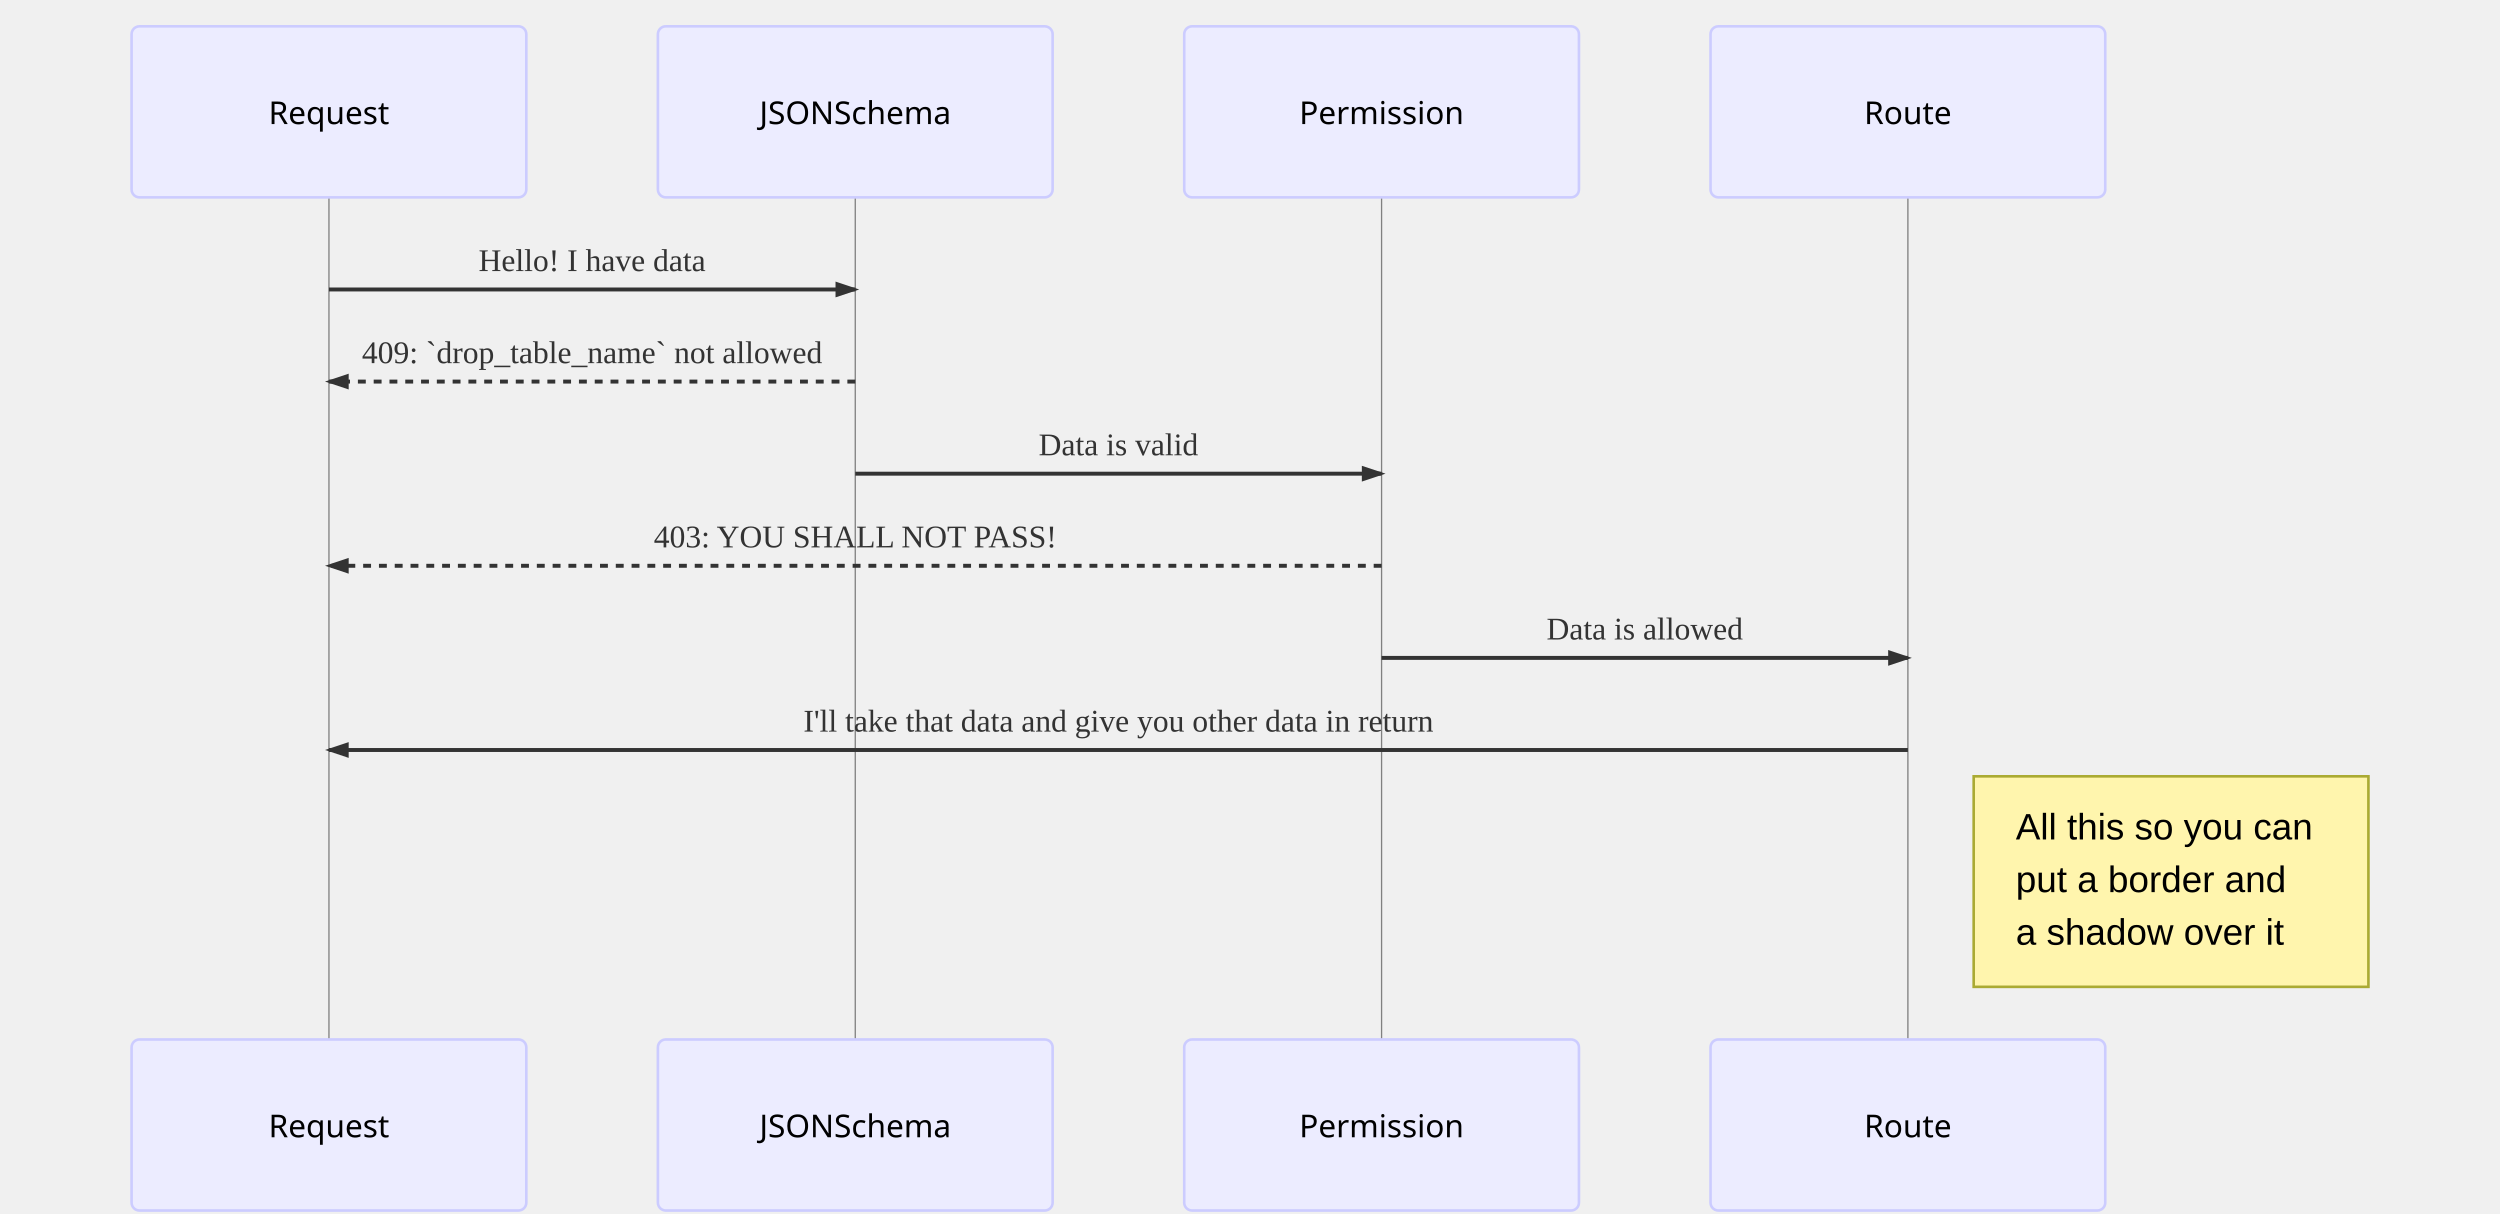
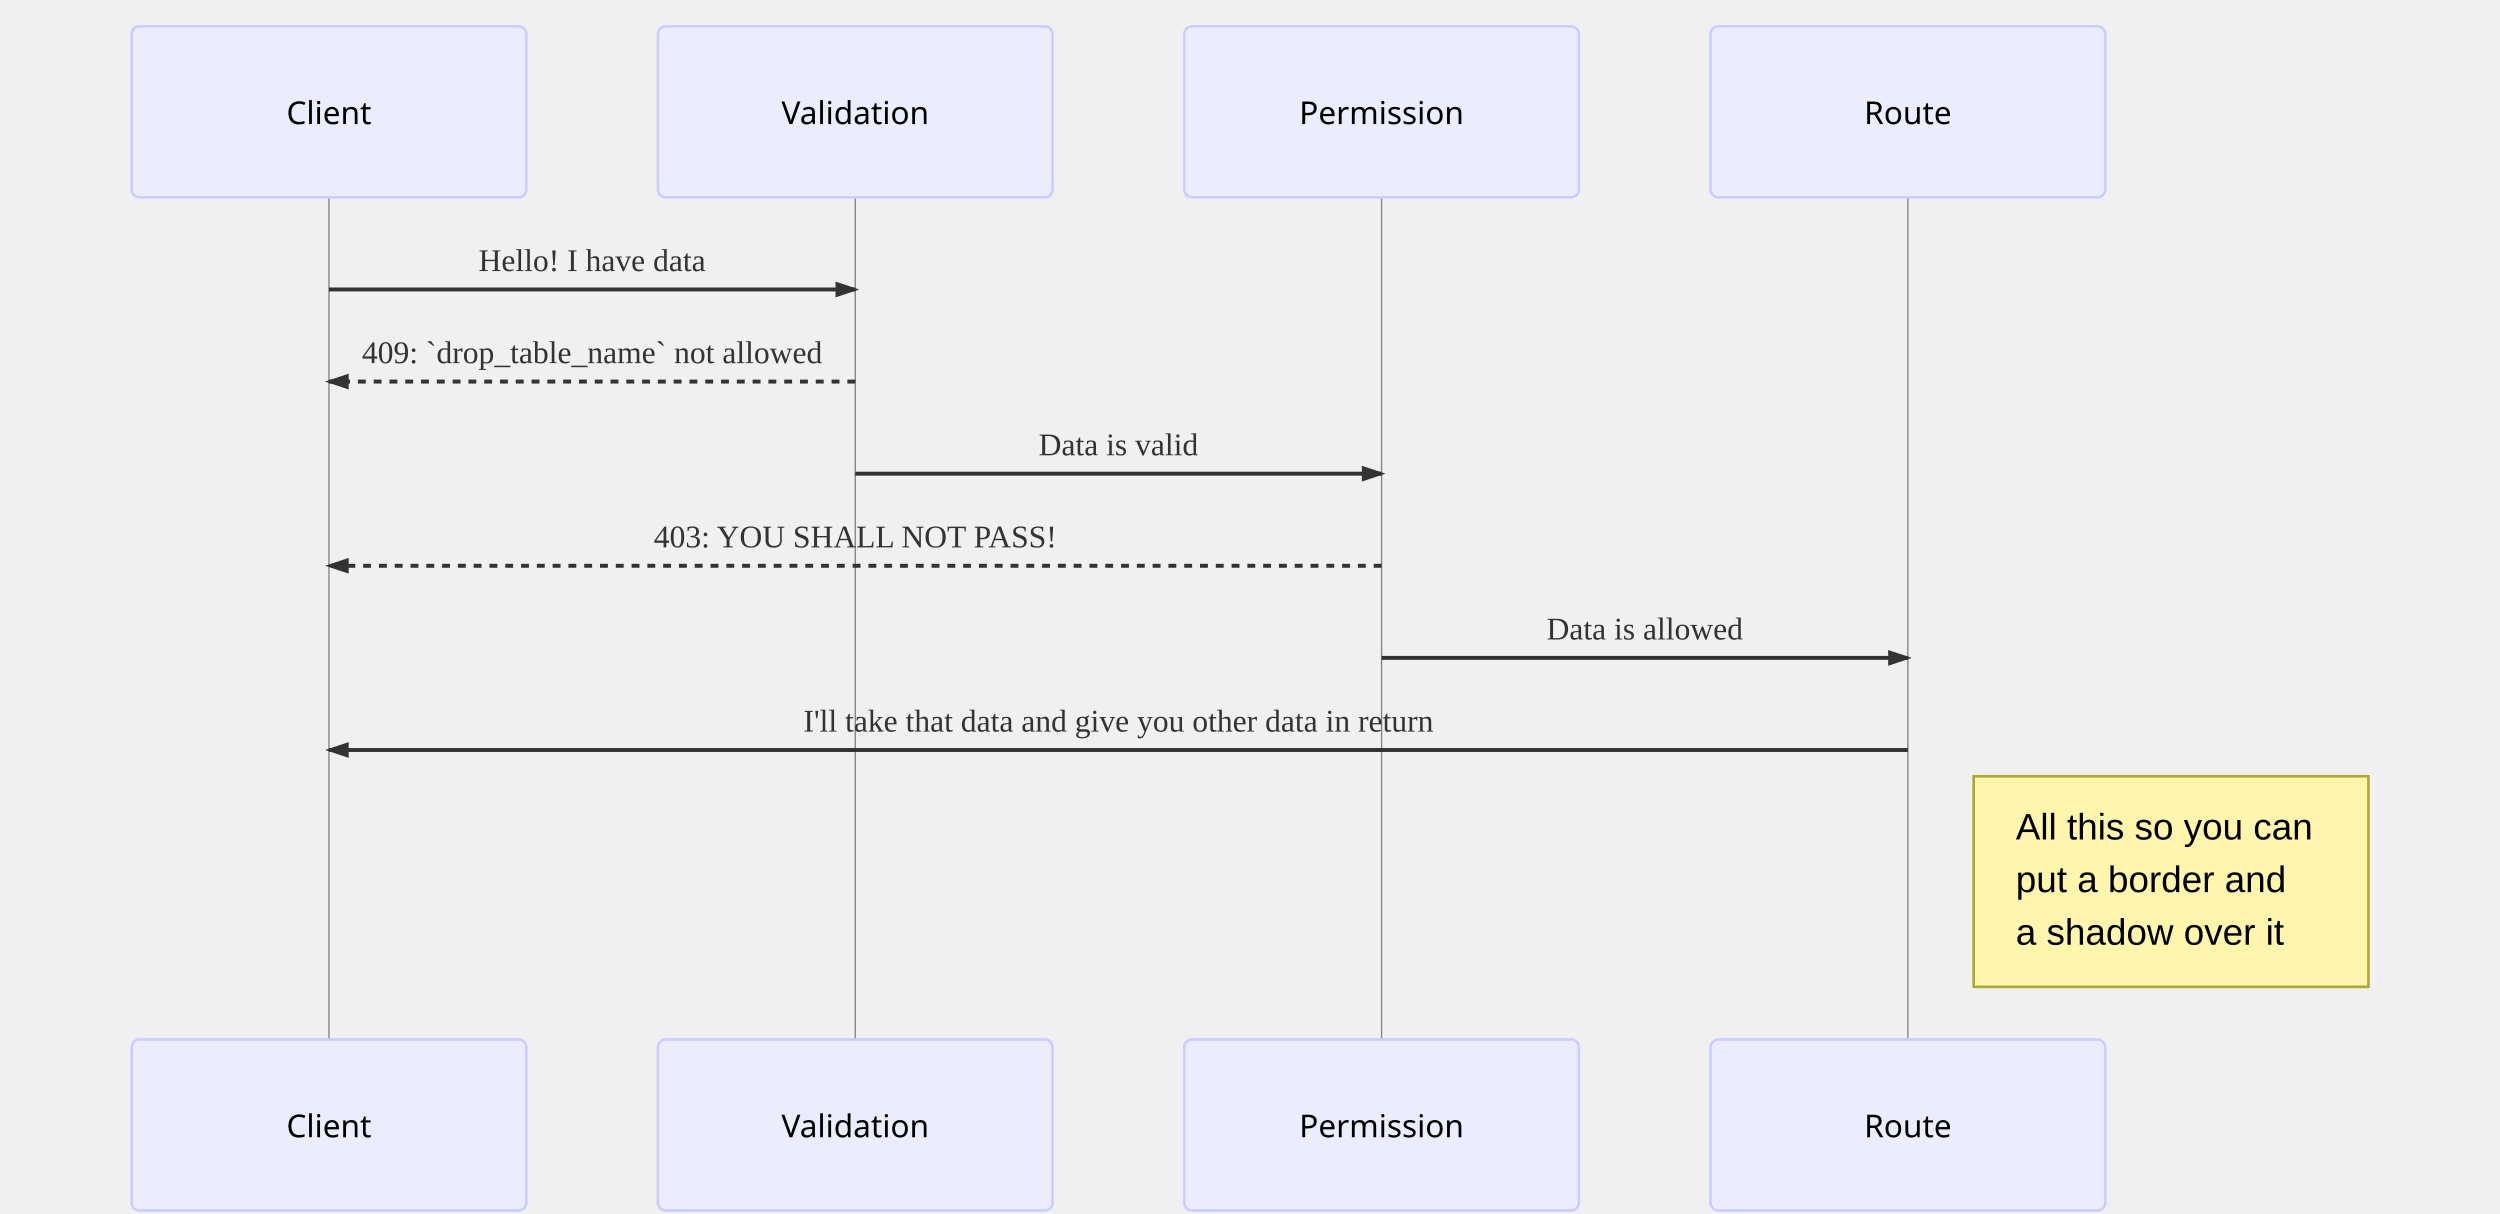
- <svg xmlns="http://www.w3.org/2000/svg" id="mermaid-1553506928984" width="100%" height="100%" style="max-width:950px;" viewBox="-50 -10 950 461">
+ <svg xmlns="http://www.w3.org/2000/svg" id="mermaid-1554898864416" width="100%" height="100%" style="max-width:950px;" viewBox="-50 -10 950 461">
  <style>


- #mermaid-1553506928984 .label {
+ #mermaid-1554898864416 .label {
  font-family: 'trebuchet ms', verdana, arial;
  color: #333; }

- #mermaid-1553506928984 .node rect,
- #mermaid-1553506928984 .node circle,
- #mermaid-1553506928984 .node ellipse,
- #mermaid-1553506928984 .node polygon {
+ #mermaid-1554898864416 .node rect,
+ #mermaid-1554898864416 .node circle,
+ #mermaid-1554898864416 .node ellipse,
+ #mermaid-1554898864416 .node polygon {
  fill: #ECECFF;
  stroke: #9370DB;
  stroke-width: 1px; }

- #mermaid-1553506928984 .node.clickable {
+ #mermaid-1554898864416 .node.clickable {
  cursor: pointer; }

- #mermaid-1553506928984 .arrowheadPath {
+ #mermaid-1554898864416 .arrowheadPath {
  fill: #333333; }

- #mermaid-1553506928984 .edgePath .path {
+ #mermaid-1554898864416 .edgePath .path {
  stroke: #333333;
  stroke-width: 1.5px; }

- #mermaid-1553506928984 .edgeLabel {
+ #mermaid-1554898864416 .edgeLabel {
  background-color: #e8e8e8; }

- #mermaid-1553506928984 .cluster rect {
+ #mermaid-1554898864416 .cluster rect {
  fill: #ffffde !important;
  stroke: #aaaa33 !important;
  stroke-width: 1px !important; }

- #mermaid-1553506928984 .cluster text {
-   fill: #333; }
- 
- #mermaid-1553506928984 div.mermaidTooltip {
+ #mermaid-1554898864416 .cluster text {
+   fill: #333; }
+ 
+ #mermaid-1554898864416 div.mermaidTooltip {
  position: absolute;
  text-align: center;
  max-width: 200px;
  padding: 2px;
  font-family: 'trebuchet ms', verdana, arial;
  font-size: 12px;
  background: #ffffde;
  border: 1px solid #aaaa33;
  border-radius: 2px;
  pointer-events: none;
  z-index: 100; }

- #mermaid-1553506928984 .actor {
+ #mermaid-1554898864416 .actor {
  stroke: #CCCCFF;
  fill: #ECECFF; }

- #mermaid-1553506928984 text.actor {
+ #mermaid-1554898864416 text.actor {
  fill: black;
  stroke: none; }

- #mermaid-1553506928984 .actor-line {
+ #mermaid-1554898864416 .actor-line {
  stroke: grey; }

- #mermaid-1553506928984 .messageLine0 {
+ #mermaid-1554898864416 .messageLine0 {
  stroke-width: 1.5;
  stroke-dasharray: '2 2';
  stroke: #333; }

- #mermaid-1553506928984 .messageLine1 {
+ #mermaid-1554898864416 .messageLine1 {
  stroke-width: 1.5;
  stroke-dasharray: '2 2';
  stroke: #333; }

- #mermaid-1553506928984 #arrowhead {
-   fill: #333; }
- 
- #mermaid-1553506928984 #crosshead path {
+ #mermaid-1554898864416 #arrowhead {
+   fill: #333; }
+ 
+ #mermaid-1554898864416 #crosshead path {
  fill: #333 !important;
  stroke: #333 !important; }

- #mermaid-1553506928984 .messageText {
+ #mermaid-1554898864416 .messageText {
  fill: #333;
  stroke: none; }

- #mermaid-1553506928984 .labelBox {
+ #mermaid-1554898864416 .labelBox {
  stroke: #CCCCFF;
  fill: #ECECFF; }

- #mermaid-1553506928984 .labelText {
+ #mermaid-1554898864416 .labelText {
  fill: black;
  stroke: none; }

- #mermaid-1553506928984 .loopText {
+ #mermaid-1554898864416 .loopText {
  fill: black;
  stroke: none; }

- #mermaid-1553506928984 .loopLine {
+ #mermaid-1554898864416 .loopLine {
  stroke-width: 2;
  stroke-dasharray: '2 2';
  stroke: #CCCCFF; }

- #mermaid-1553506928984 .note {
+ #mermaid-1554898864416 .note {
  stroke: #aaaa33;
  fill: #fff5ad; }

- #mermaid-1553506928984 .noteText {
+ #mermaid-1554898864416 .noteText {
  fill: black;
  stroke: none;
  font-family: 'trebuchet ms', verdana, arial;
  font-size: 14px; }

- #mermaid-1553506928984 .activation0 {
+ #mermaid-1554898864416 .activation0 {
  fill: #f4f4f4;
  stroke: #666; }

- #mermaid-1553506928984 .activation1 {
+ #mermaid-1554898864416 .activation1 {
  fill: #f4f4f4;
  stroke: #666; }

- #mermaid-1553506928984 .activation2 {
+ #mermaid-1554898864416 .activation2 {
  fill: #f4f4f4;
  stroke: #666; }


- #mermaid-1553506928984 .section {
+ #mermaid-1554898864416 .section {
  stroke: none;
  opacity: 0.2; }

- #mermaid-1553506928984 .section0 {
+ #mermaid-1554898864416 .section0 {
  fill: rgba(102, 102, 255, 0.49); }

- #mermaid-1553506928984 .section2 {
+ #mermaid-1554898864416 .section2 {
  fill: #fff400; }

- #mermaid-1553506928984 .section1,
- #mermaid-1553506928984 .section3 {
+ #mermaid-1554898864416 .section1,
+ #mermaid-1554898864416 .section3 {
  fill: white;
  opacity: 0.2; }

- #mermaid-1553506928984 .sectionTitle0 {
-   fill: #333; }
- 
- #mermaid-1553506928984 .sectionTitle1 {
-   fill: #333; }
- 
- #mermaid-1553506928984 .sectionTitle2 {
-   fill: #333; }
- 
- #mermaid-1553506928984 .sectionTitle3 {
-   fill: #333; }
- 
- #mermaid-1553506928984 .sectionTitle {
+ #mermaid-1554898864416 .sectionTitle0 {
+   fill: #333; }
+ 
+ #mermaid-1554898864416 .sectionTitle1 {
+   fill: #333; }
+ 
+ #mermaid-1554898864416 .sectionTitle2 {
+   fill: #333; }
+ 
+ #mermaid-1554898864416 .sectionTitle3 {
+   fill: #333; }
+ 
+ #mermaid-1554898864416 .sectionTitle {
  text-anchor: start;
  font-size: 11px;
  text-height: 14px; }


- #mermaid-1553506928984 .grid .tick {
+ #mermaid-1554898864416 .grid .tick {
  stroke: lightgrey;
  opacity: 0.3;
  shape-rendering: crispEdges; }

- #mermaid-1553506928984 .grid path {
+ #mermaid-1554898864416 .grid path {
  stroke-width: 0; }


- #mermaid-1553506928984 .today {
+ #mermaid-1554898864416 .today {
  fill: none;
  stroke: red;
  stroke-width: 2px; }



- #mermaid-1553506928984 .task {
+ #mermaid-1554898864416 .task {
  stroke-width: 2; }

- #mermaid-1553506928984 .taskText {
+ #mermaid-1554898864416 .taskText {
  text-anchor: middle;
  font-size: 11px; }

- #mermaid-1553506928984 .taskTextOutsideRight {
+ #mermaid-1554898864416 .taskTextOutsideRight {
  fill: black;
  text-anchor: start;
  font-size: 11px; }

- #mermaid-1553506928984 .taskTextOutsideLeft {
+ #mermaid-1554898864416 .taskTextOutsideLeft {
  fill: black;
  text-anchor: end;
  font-size: 11px; }


- #mermaid-1553506928984 .taskText0,
- #mermaid-1553506928984 .taskText1,
- #mermaid-1553506928984 .taskText2,
- #mermaid-1553506928984 .taskText3 {
+ #mermaid-1554898864416 .taskText0,
+ #mermaid-1554898864416 .taskText1,
+ #mermaid-1554898864416 .taskText2,
+ #mermaid-1554898864416 .taskText3 {
  fill: white; }

- #mermaid-1553506928984 .task0,
- #mermaid-1553506928984 .task1,
- #mermaid-1553506928984 .task2,
- #mermaid-1553506928984 .task3 {
+ #mermaid-1554898864416 .task0,
+ #mermaid-1554898864416 .task1,
+ #mermaid-1554898864416 .task2,
+ #mermaid-1554898864416 .task3 {
  fill: #8a90dd;
  stroke: #534fbc; }

- #mermaid-1553506928984 .taskTextOutside0,
- #mermaid-1553506928984 .taskTextOutside2 {
+ #mermaid-1554898864416 .taskTextOutside0,
+ #mermaid-1554898864416 .taskTextOutside2 {
  fill: black; }

- #mermaid-1553506928984 .taskTextOutside1,
- #mermaid-1553506928984 .taskTextOutside3 {
+ #mermaid-1554898864416 .taskTextOutside1,
+ #mermaid-1554898864416 .taskTextOutside3 {
  fill: black; }


- #mermaid-1553506928984 .active0,
- #mermaid-1553506928984 .active1,
- #mermaid-1553506928984 .active2,
- #mermaid-1553506928984 .active3 {
+ #mermaid-1554898864416 .active0,
+ #mermaid-1554898864416 .active1,
+ #mermaid-1554898864416 .active2,
+ #mermaid-1554898864416 .active3 {
  fill: #bfc7ff;
  stroke: #534fbc; }

- #mermaid-1553506928984 .activeText0,
- #mermaid-1553506928984 .activeText1,
- #mermaid-1553506928984 .activeText2,
- #mermaid-1553506928984 .activeText3 {
+ #mermaid-1554898864416 .activeText0,
+ #mermaid-1554898864416 .activeText1,
+ #mermaid-1554898864416 .activeText2,
+ #mermaid-1554898864416 .activeText3 {
  fill: black !important; }


- #mermaid-1553506928984 .done0,
- #mermaid-1553506928984 .done1,
- #mermaid-1553506928984 .done2,
- #mermaid-1553506928984 .done3 {
+ #mermaid-1554898864416 .done0,
+ #mermaid-1554898864416 .done1,
+ #mermaid-1554898864416 .done2,
+ #mermaid-1554898864416 .done3 {
  stroke: grey;
  fill: lightgrey;
  stroke-width: 2; }

- #mermaid-1553506928984 .doneText0,
- #mermaid-1553506928984 .doneText1,
- #mermaid-1553506928984 .doneText2,
- #mermaid-1553506928984 .doneText3 {
+ #mermaid-1554898864416 .doneText0,
+ #mermaid-1554898864416 .doneText1,
+ #mermaid-1554898864416 .doneText2,
+ #mermaid-1554898864416 .doneText3 {
  fill: black !important; }


- #mermaid-1553506928984 .crit0,
- #mermaid-1553506928984 .crit1,
- #mermaid-1553506928984 .crit2,
- #mermaid-1553506928984 .crit3 {
+ #mermaid-1554898864416 .crit0,
+ #mermaid-1554898864416 .crit1,
+ #mermaid-1554898864416 .crit2,
+ #mermaid-1554898864416 .crit3 {
  stroke: #ff8888;
  fill: red;
  stroke-width: 2; }

- #mermaid-1553506928984 .activeCrit0,
- #mermaid-1553506928984 .activeCrit1,
- #mermaid-1553506928984 .activeCrit2,
- #mermaid-1553506928984 .activeCrit3 {
+ #mermaid-1554898864416 .activeCrit0,
+ #mermaid-1554898864416 .activeCrit1,
+ #mermaid-1554898864416 .activeCrit2,
+ #mermaid-1554898864416 .activeCrit3 {
  stroke: #ff8888;
  fill: #bfc7ff;
  stroke-width: 2; }

- #mermaid-1553506928984 .doneCrit0,
- #mermaid-1553506928984 .doneCrit1,
- #mermaid-1553506928984 .doneCrit2,
- #mermaid-1553506928984 .doneCrit3 {
+ #mermaid-1554898864416 .doneCrit0,
+ #mermaid-1554898864416 .doneCrit1,
+ #mermaid-1554898864416 .doneCrit2,
+ #mermaid-1554898864416 .doneCrit3 {
  stroke: #ff8888;
  fill: lightgrey;
  stroke-width: 2;
  cursor: pointer;
  shape-rendering: crispEdges; }

- #mermaid-1553506928984 .doneCritText0,
- #mermaid-1553506928984 .doneCritText1,
- #mermaid-1553506928984 .doneCritText2,
- #mermaid-1553506928984 .doneCritText3 {
+ #mermaid-1554898864416 .doneCritText0,
+ #mermaid-1554898864416 .doneCritText1,
+ #mermaid-1554898864416 .doneCritText2,
+ #mermaid-1554898864416 .doneCritText3 {
  fill: black !important; }

- #mermaid-1553506928984 .activeCritText0,
- #mermaid-1553506928984 .activeCritText1,
- #mermaid-1553506928984 .activeCritText2,
- #mermaid-1553506928984 .activeCritText3 {
+ #mermaid-1554898864416 .activeCritText0,
+ #mermaid-1554898864416 .activeCritText1,
+ #mermaid-1554898864416 .activeCritText2,
+ #mermaid-1554898864416 .activeCritText3 {
  fill: black !important; }

- #mermaid-1553506928984 .titleText {
+ #mermaid-1554898864416 .titleText {
  text-anchor: middle;
  font-size: 18px;
  fill: black; }

- #mermaid-1553506928984 g.classGroup text {
+ #mermaid-1554898864416 g.classGroup text {
  fill: #9370DB;
  stroke: none;
  font-family: 'trebuchet ms', verdana, arial;
  font-size: 10px; }

- #mermaid-1553506928984 g.classGroup rect {
+ #mermaid-1554898864416 g.classGroup rect {
  fill: #ECECFF;
  stroke: #9370DB; }

- #mermaid-1553506928984 g.classGroup line {
-   stroke: #9370DB;
-   stroke-width: 1; }
- 
- #mermaid-1553506928984 .classLabel .box {
+ #mermaid-1554898864416 g.classGroup line {
+   stroke: #9370DB;
+   stroke-width: 1; }
+ 
+ #mermaid-1554898864416 .classLabel .box {
  stroke: none;
  stroke-width: 0;
  fill: #ECECFF;
  opacity: 0.5; }

- #mermaid-1553506928984 .classLabel .label {
+ #mermaid-1554898864416 .classLabel .label {
  fill: #9370DB;
  font-size: 10px; }

- #mermaid-1553506928984 .relation {
+ #mermaid-1554898864416 .relation {
  stroke: #9370DB;
  stroke-width: 1;
  fill: none; }

- #mermaid-1553506928984 #compositionStart {
-   fill: #9370DB;
-   stroke: #9370DB;
-   stroke-width: 1; }
- 
- #mermaid-1553506928984 #compositionEnd {
-   fill: #9370DB;
-   stroke: #9370DB;
-   stroke-width: 1; }
- 
- #mermaid-1553506928984 #aggregationStart {
+ #mermaid-1554898864416 #compositionStart {
+   fill: #9370DB;
+   stroke: #9370DB;
+   stroke-width: 1; }
+ 
+ #mermaid-1554898864416 #compositionEnd {
+   fill: #9370DB;
+   stroke: #9370DB;
+   stroke-width: 1; }
+ 
+ #mermaid-1554898864416 #aggregationStart {
  fill: #ECECFF;
  stroke: #9370DB;
  stroke-width: 1; }

- #mermaid-1553506928984 #aggregationEnd {
+ #mermaid-1554898864416 #aggregationEnd {
  fill: #ECECFF;
  stroke: #9370DB;
  stroke-width: 1; }

- #mermaid-1553506928984 #dependencyStart {
-   fill: #9370DB;
-   stroke: #9370DB;
-   stroke-width: 1; }
- 
- #mermaid-1553506928984 #dependencyEnd {
-   fill: #9370DB;
-   stroke: #9370DB;
-   stroke-width: 1; }
- 
- #mermaid-1553506928984 #extensionStart {
-   fill: #9370DB;
-   stroke: #9370DB;
-   stroke-width: 1; }
- 
- #mermaid-1553506928984 #extensionEnd {
-   fill: #9370DB;
-   stroke: #9370DB;
-   stroke-width: 1; }
- 
- #mermaid-1553506928984 .commit-id,
- #mermaid-1553506928984 .commit-msg,
- #mermaid-1553506928984 .branch-label {
+ #mermaid-1554898864416 #dependencyStart {
+   fill: #9370DB;
+   stroke: #9370DB;
+   stroke-width: 1; }
+ 
+ #mermaid-1554898864416 #dependencyEnd {
+   fill: #9370DB;
+   stroke: #9370DB;
+   stroke-width: 1; }
+ 
+ #mermaid-1554898864416 #extensionStart {
+   fill: #9370DB;
+   stroke: #9370DB;
+   stroke-width: 1; }
+ 
+ #mermaid-1554898864416 #extensionEnd {
+   fill: #9370DB;
+   stroke: #9370DB;
+   stroke-width: 1; }
+ 
+ #mermaid-1554898864416 .commit-id,
+ #mermaid-1554898864416 .commit-msg,
+ #mermaid-1554898864416 .branch-label {
  fill: lightgrey;
  color: lightgrey; }
</style>
-   <style>#mermaid-1553506928984 {
+   <style>#mermaid-1554898864416 {
    color: rgba(0, 0, 0, 0.65);
    font: ;
  }</style>
  <g />
  <g>
-     <line id="actor134" x1="75" y1="5" x2="75" y2="450" class="actor-line" stroke-width="0.5px" stroke="#999" />
+     <line id="actor58" x1="75" y1="5" x2="75" y2="450" class="actor-line" stroke-width="0.5px" stroke="#999" />
    <rect x="0" y="0" fill="#eaeaea" stroke="#666" width="150" height="65" rx="3" ry="3" class="actor" />
    <text x="75" y="32.5" style="text-anchor: middle; font-family: &quot;Open-Sans&quot;, &quot;sans-serif&quot;;" dominant-baseline="central" alignment-baseline="central" class="actor">
-       <tspan x="75" dy="0">Request</tspan>
-     </text>
-   </g>
-   <g>
-     <line id="actor135" x1="275" y1="5" x2="275" y2="450" class="actor-line" stroke-width="0.5px" stroke="#999" />
+       <tspan x="75" dy="0">Client</tspan>
+     </text>
+   </g>
+   <g>
+     <line id="actor59" x1="275" y1="5" x2="275" y2="450" class="actor-line" stroke-width="0.5px" stroke="#999" />
    <rect x="200" y="0" fill="#eaeaea" stroke="#666" width="150" height="65" rx="3" ry="3" class="actor" />
    <text x="275" y="32.5" style="text-anchor: middle; font-family: &quot;Open-Sans&quot;, &quot;sans-serif&quot;;" dominant-baseline="central" alignment-baseline="central" class="actor">
-       <tspan x="275" dy="0">JSONSchema</tspan>
-     </text>
-   </g>
-   <g>
-     <line id="actor136" x1="475" y1="5" x2="475" y2="450" class="actor-line" stroke-width="0.5px" stroke="#999" />
+       <tspan x="275" dy="0">Validation</tspan>
+     </text>
+   </g>
+   <g>
+     <line id="actor60" x1="475" y1="5" x2="475" y2="450" class="actor-line" stroke-width="0.5px" stroke="#999" />
    <rect x="400" y="0" fill="#eaeaea" stroke="#666" width="150" height="65" rx="3" ry="3" class="actor" />
    <text x="475" y="32.5" style="text-anchor: middle; font-family: &quot;Open-Sans&quot;, &quot;sans-serif&quot;;" dominant-baseline="central" alignment-baseline="central" class="actor">
      <tspan x="475" dy="0">Permission</tspan>
    </text>
  </g>
  <g>
-     <line id="actor137" x1="675" y1="5" x2="675" y2="450" class="actor-line" stroke-width="0.5px" stroke="#999" />
+     <line id="actor61" x1="675" y1="5" x2="675" y2="450" class="actor-line" stroke-width="0.5px" stroke="#999" />
    <rect x="600" y="0" fill="#eaeaea" stroke="#666" width="150" height="65" rx="3" ry="3" class="actor" />
    <text x="675" y="32.5" style="text-anchor: middle; font-family: &quot;Open-Sans&quot;, &quot;sans-serif&quot;;" dominant-baseline="central" alignment-baseline="central" class="actor">
      <tspan x="675" dy="0">Route</tspan>
    </text>
  </g>
  <defs>
    <marker id="arrowhead" refX="5" refY="2" markerWidth="6" markerHeight="4" orient="auto">
      <path d="M 0,0 V 4 L6,2 Z" />
    </marker>
  </defs>
  <defs>
    <marker id="crosshead" markerWidth="15" markerHeight="8" orient="auto" refX="16" refY="4">
      <path fill="black" stroke="#000000" style="stroke-dasharray: 0, 0;" stroke-width="1px" d="M 9,2 V 6 L16,4 Z" />
      <path fill="none" stroke="#000000" style="stroke-dasharray: 0, 0;" stroke-width="1px" d="M 0,1 L 6,7 M 6,1 L 0,7" />
    </marker>
  </defs>
  <g>
    <text x="175" y="93" style="text-anchor: middle;" class="messageText">Hello! I have data</text>
    <line x1="75" y1="100" x2="275" y2="100" class="messageLine0" stroke-width="2" stroke="black" style="fill: none;" marker-end="url(#arrowhead)" />
  </g>
  <g>
    <text x="175" y="128" style="text-anchor: middle;" class="messageText">409: `drop_table_name` not allowed</text>
    <line x1="275" y1="135" x2="75" y2="135" style="stroke-dasharray: 3, 3; fill: none;" class="messageLine1" stroke-width="2" stroke="black" marker-end="url(#arrowhead)" />
  </g>
  <g>
    <text x="375" y="163" style="text-anchor: middle;" class="messageText">Data is valid</text>
    <line x1="275" y1="170" x2="475" y2="170" class="messageLine0" stroke-width="2" stroke="black" style="fill: none;" marker-end="url(#arrowhead)" />
  </g>
  <g>
    <text x="275" y="198" style="text-anchor: middle;" class="messageText">403: YOU SHALL NOT PASS!</text>
    <line x1="475" y1="205" x2="75" y2="205" style="stroke-dasharray: 3, 3; fill: none;" class="messageLine1" stroke-width="2" stroke="black" marker-end="url(#arrowhead)" />
  </g>
  <g>
    <text x="575" y="233" style="text-anchor: middle;" class="messageText">Data is allowed</text>
    <line x1="475" y1="240" x2="675" y2="240" class="messageLine0" stroke-width="2" stroke="black" style="fill: none;" marker-end="url(#arrowhead)" />
  </g>
  <g>
    <text x="375" y="268" style="text-anchor: middle;" class="messageText">I'll take that data and give you other data in return</text>
    <line x1="675" y1="275" x2="75" y2="275" class="messageLine0" stroke-width="2" stroke="black" style="fill: none;" marker-end="url(#arrowhead)" />
  </g>
  <g>
    <rect x="700" y="285" fill="#EDF2AE" stroke="#666" width="150" height="80" rx="0" ry="0" class="note" />
    <text x="696" y="309" fill="black" class="noteText">
      <tspan x="716" fill="black">All this so you can </tspan>
    </text>
    <text x="696" y="329" fill="black" class="noteText">
      <tspan x="716" fill="black"> put a border and </tspan>
    </text>
    <text x="696" y="349" fill="black" class="noteText">
      <tspan x="716" fill="black"> a shadow over it</tspan>
    </text>
  </g>
  <g>
    <rect x="0" y="385" fill="#eaeaea" stroke="#666" width="150" height="65" rx="3" ry="3" class="actor" />
    <text x="75" y="417.5" style="text-anchor: middle; font-family: &quot;Open-Sans&quot;, &quot;sans-serif&quot;;" dominant-baseline="central" alignment-baseline="central" class="actor">
-       <tspan x="75" dy="0">Request</tspan>
+       <tspan x="75" dy="0">Client</tspan>
    </text>
  </g>
  <g>
    <rect x="200" y="385" fill="#eaeaea" stroke="#666" width="150" height="65" rx="3" ry="3" class="actor" />
    <text x="275" y="417.5" style="text-anchor: middle; font-family: &quot;Open-Sans&quot;, &quot;sans-serif&quot;;" dominant-baseline="central" alignment-baseline="central" class="actor">
-       <tspan x="275" dy="0">JSONSchema</tspan>
+       <tspan x="275" dy="0">Validation</tspan>
    </text>
  </g>
  <g>
    <rect x="400" y="385" fill="#eaeaea" stroke="#666" width="150" height="65" rx="3" ry="3" class="actor" />
    <text x="475" y="417.5" style="text-anchor: middle; font-family: &quot;Open-Sans&quot;, &quot;sans-serif&quot;;" dominant-baseline="central" alignment-baseline="central" class="actor">
      <tspan x="475" dy="0">Permission</tspan>
    </text>
  </g>
  <g>
    <rect x="600" y="385" fill="#eaeaea" stroke="#666" width="150" height="65" rx="3" ry="3" class="actor" />
    <text x="675" y="417.5" style="text-anchor: middle; font-family: &quot;Open-Sans&quot;, &quot;sans-serif&quot;;" dominant-baseline="central" alignment-baseline="central" class="actor">
      <tspan x="675" dy="0">Route</tspan>
    </text>
  </g>
</svg>
